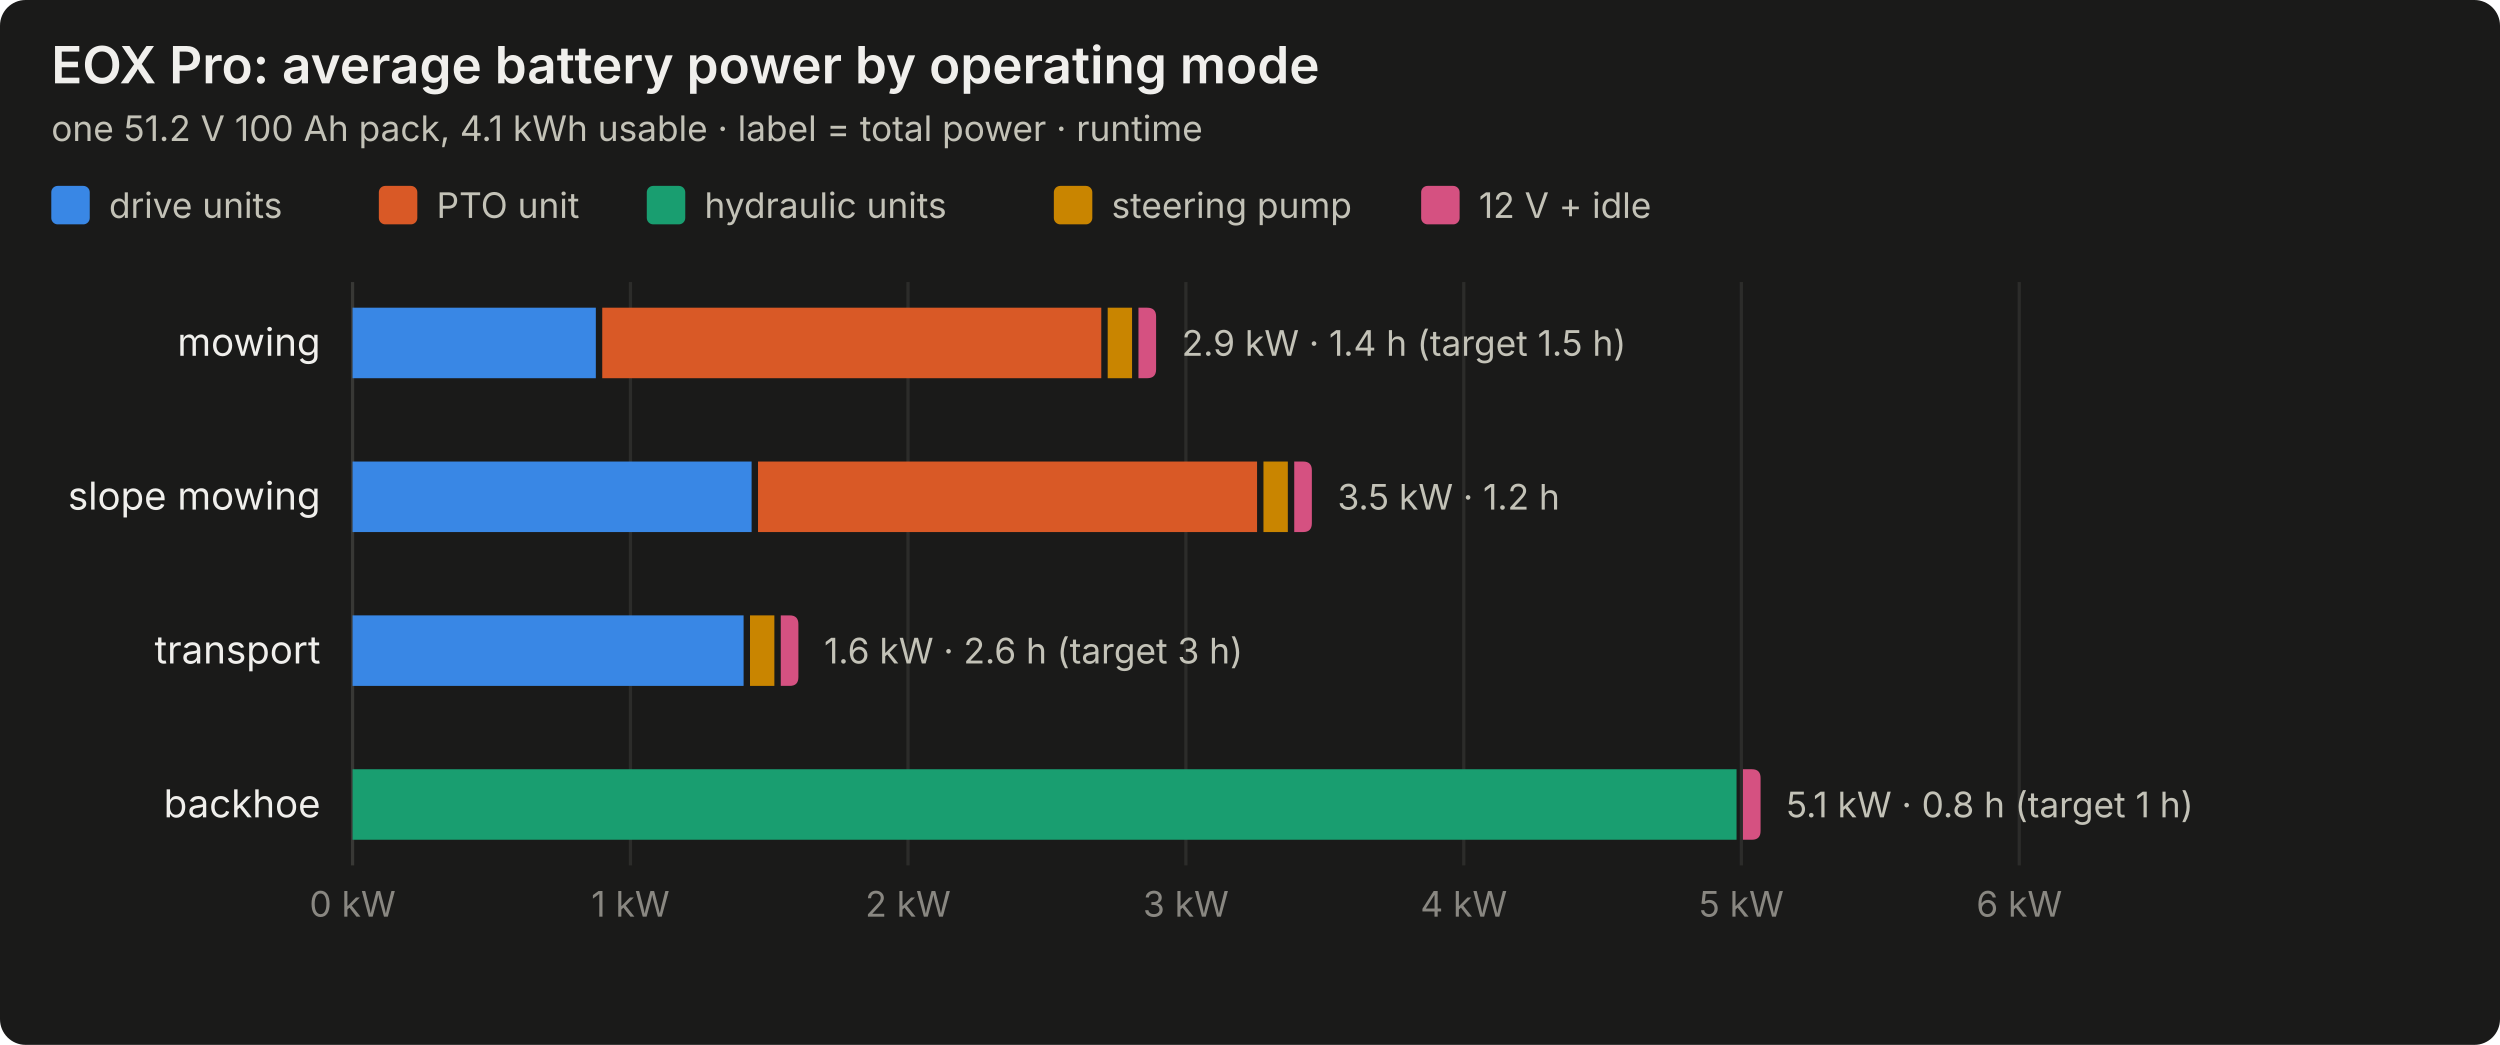
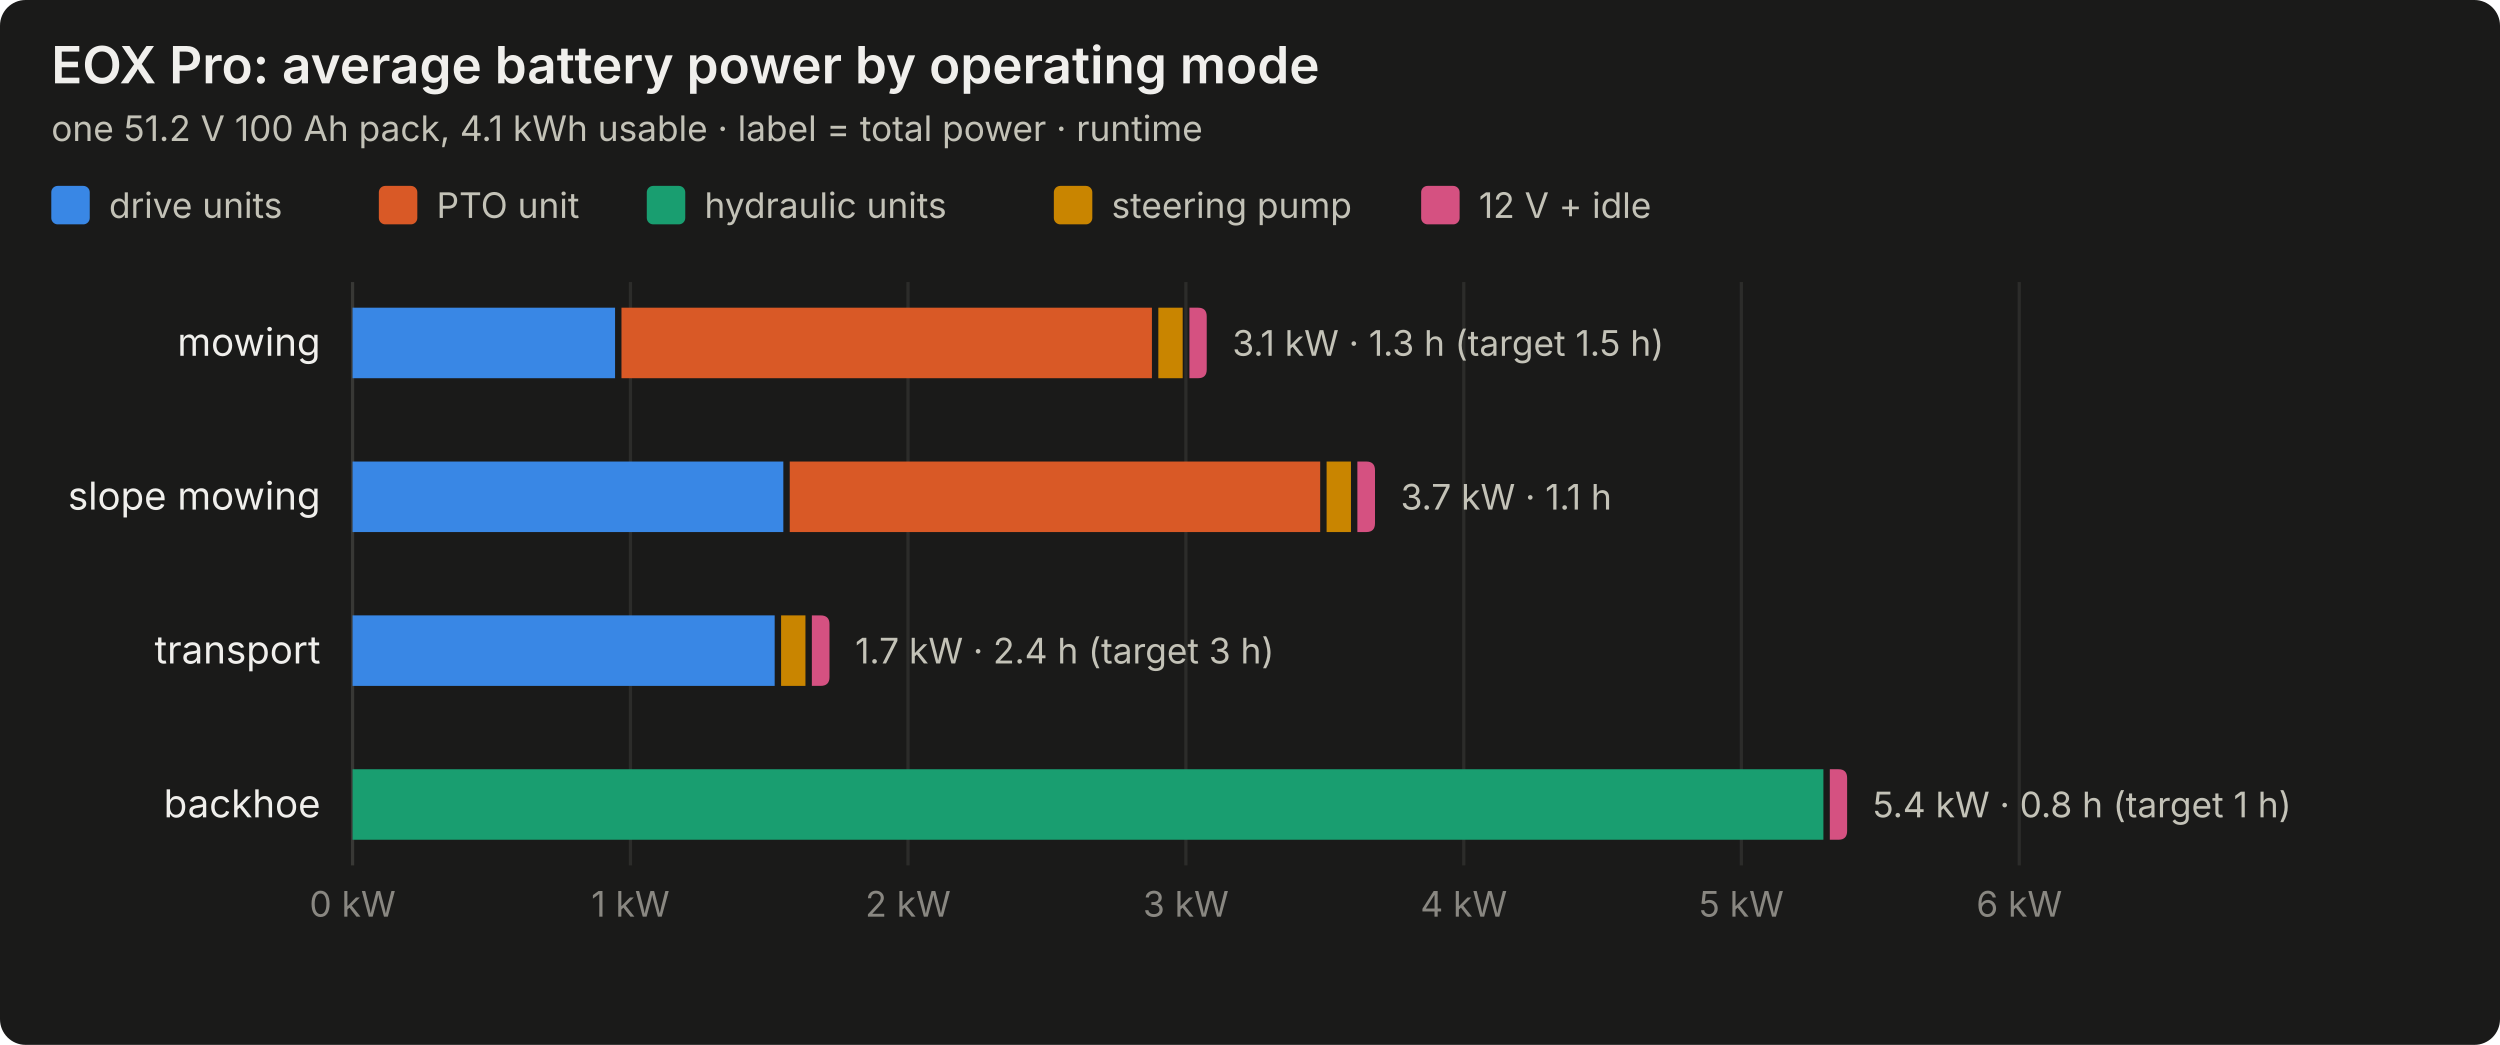
<svg xmlns="http://www.w3.org/2000/svg" viewBox="0 0 780 326" width="780" height="326" role="img" aria-labelledby="t d" font-family="system-ui, -apple-system, &quot;Segoe UI&quot;, sans-serif">
  <rect width="100%" height="100%" rx="8" fill="#1a1a19" />
  <text x="16.0" y="26.0" font-size="16" font-weight="600" fill="#f0efec" text-anchor="start">EOX Pro: average battery power by operating mode</text>
  <text x="16.0" y="44.0" font-size="11" font-weight="400" fill="#c3c2b7" text-anchor="start">one 51.2 V 100 Ah pack, 4.1 kWh usable · label = total power · runtime</text>
  <rect x="16" y="58" width="12" height="12" rx="2" fill="#3987e5" />
  <text x="34.0" y="68.0" font-size="11" font-weight="400" fill="#c3c2b7" text-anchor="start">drive units</text>
  <rect x="118.2" y="58" width="12" height="12" rx="2" fill="#d95926" />
  <text x="136.2" y="68.0" font-size="11" font-weight="400" fill="#c3c2b7" text-anchor="start">PTO unit</text>
  <rect x="201.8" y="58" width="12" height="12" rx="2" fill="#199e70" />
  <text x="219.8" y="68.0" font-size="11" font-weight="400" fill="#c3c2b7" text-anchor="start">hydraulic units</text>
  <rect x="328.8" y="58" width="12" height="12" rx="2" fill="#c98500" />
  <text x="346.8" y="68.0" font-size="11" font-weight="400" fill="#c3c2b7" text-anchor="start">steering pump</text>
  <rect x="443.4" y="58" width="12" height="12" rx="2" fill="#d55181" />
  <text x="461.4" y="68.0" font-size="11" font-weight="400" fill="#c3c2b7" text-anchor="start">12 V + idle</text>
  <line x1="110.0" y1="88.0" x2="110.0" y2="270.0" stroke="#383835" stroke-width="1" stroke-linecap="butt" />
  <text x="110.0" y="286.0" font-size="11" font-weight="400" fill="#898781" text-anchor="middle">0 kW</text>
  <line x1="196.7" y1="88.0" x2="196.7" y2="270.0" stroke="#2c2c2a" stroke-width="1" stroke-linecap="butt" />
  <text x="196.7" y="286.0" font-size="11" font-weight="400" fill="#898781" text-anchor="middle">1 kW</text>
  <line x1="283.3" y1="88.0" x2="283.3" y2="270.0" stroke="#2c2c2a" stroke-width="1" stroke-linecap="butt" />
  <text x="283.3" y="286.0" font-size="11" font-weight="400" fill="#898781" text-anchor="middle">2 kW</text>
  <line x1="370.0" y1="88.0" x2="370.0" y2="270.0" stroke="#2c2c2a" stroke-width="1" stroke-linecap="butt" />
  <text x="370.0" y="286.0" font-size="11" font-weight="400" fill="#898781" text-anchor="middle">3 kW</text>
  <line x1="456.7" y1="88.0" x2="456.7" y2="270.0" stroke="#2c2c2a" stroke-width="1" stroke-linecap="butt" />
  <text x="456.7" y="286.0" font-size="11" font-weight="400" fill="#898781" text-anchor="middle">4 kW</text>
  <line x1="543.3" y1="88.0" x2="543.3" y2="270.0" stroke="#2c2c2a" stroke-width="1" stroke-linecap="butt" />
  <text x="543.3" y="286.0" font-size="11" font-weight="400" fill="#898781" text-anchor="middle">5 kW</text>
  <line x1="630.0" y1="88.0" x2="630.0" y2="270.0" stroke="#2c2c2a" stroke-width="1" stroke-linecap="butt" />
  <text x="630.0" y="286.0" font-size="11" font-weight="400" fill="#898781" text-anchor="middle">6 kW</text>
  <text x="100.0" y="111.0" font-size="12" font-weight="400" fill="#f0efec" text-anchor="end">mowing</text>
-   <rect x="110.0" y="96" width="75.9" height="22" fill="#3987e5" />
-   <rect x="187.9" y="96" width="155.7" height="22" fill="#d95926" />
-   <rect x="345.6" y="96" width="7.6" height="22" fill="#c98500" />
-   <path d="M355.2,96 H357.9 Q360.7,96 360.7,98.736 V115.264 Q360.7,118 357.9,118 H355.2 Z" fill="#d55181" />
-   <text x="368.7" y="111.0" font-size="11" font-weight="400" fill="#c3c2b7" text-anchor="start">2.9 kW · 1.4 h  (target 1.5 h)</text>
+   <rect x="110.0" y="96" width="81.9" height="22" fill="#3987e5" />
+   <rect x="193.9" y="96" width="165.5" height="22" fill="#d95926" />
+   <rect x="361.4" y="96" width="7.6" height="22" fill="#c98500" />
+   <path d="M371.1,96 H373.8 Q376.5,96 376.5,98.736 V115.264 Q376.5,118 373.8,118 H371.1 Z" fill="#d55181" />
+   <text x="384.5" y="111.0" font-size="11" font-weight="400" fill="#c3c2b7" text-anchor="start">3.1 kW · 1.3 h  (target 1.5 h)</text>
  <text x="100.0" y="159.0" font-size="12" font-weight="400" fill="#f0efec" text-anchor="end">slope mowing</text>
-   <rect x="110.0" y="144" width="124.5" height="22" fill="#3987e5" />
-   <rect x="236.5" y="144" width="155.7" height="22" fill="#d95926" />
-   <rect x="394.2" y="144" width="7.6" height="22" fill="#c98500" />
-   <path d="M403.8,144 H406.6 Q409.3,144 409.3,146.736 V163.264 Q409.3,166 406.6,166 H403.8 Z" fill="#d55181" />
-   <text x="417.3" y="159.0" font-size="11" font-weight="400" fill="#c3c2b7" text-anchor="start">3.5 kW · 1.2 h</text>
+   <rect x="110.0" y="144" width="134.4" height="22" fill="#3987e5" />
+   <rect x="246.4" y="144" width="165.5" height="22" fill="#d95926" />
+   <rect x="413.9" y="144" width="7.6" height="22" fill="#c98500" />
+   <path d="M423.5,144 H426.3 Q429.0,144 429.0,146.736 V163.264 Q429.0,166 426.3,166 H423.5 Z" fill="#d55181" />
+   <text x="437.0" y="159.0" font-size="11" font-weight="400" fill="#c3c2b7" text-anchor="start">3.7 kW · 1.1 h</text>
  <text x="100.0" y="207.0" font-size="12" font-weight="400" fill="#f0efec" text-anchor="end">transport</text>
-   <rect x="110.0" y="192" width="122.0" height="22" fill="#3987e5" />
-   <rect x="234.0" y="192" width="7.6" height="22" fill="#c98500" />
-   <path d="M243.6,192 H246.4 Q249.1,192 249.1,194.736 V211.264 Q249.1,214 246.4,214 H243.6 Z" fill="#d55181" />
-   <text x="257.1" y="207.0" font-size="11" font-weight="400" fill="#c3c2b7" text-anchor="start">1.6 kW · 2.6 h  (target 3 h)</text>
+   <rect x="110.0" y="192" width="131.7" height="22" fill="#3987e5" />
+   <rect x="243.7" y="192" width="7.6" height="22" fill="#c98500" />
+   <path d="M253.3,192 H256.0 Q258.8,192 258.8,194.736 V211.264 Q258.8,214 256.0,214 H253.3 Z" fill="#d55181" />
+   <text x="266.8" y="207.0" font-size="11" font-weight="400" fill="#c3c2b7" text-anchor="start">1.7 kW · 2.4 h  (target 3 h)</text>
  <text x="100.0" y="255.0" font-size="12" font-weight="400" fill="#f0efec" text-anchor="end">backhoe</text>
-   <rect x="110.0" y="240" width="431.8" height="22" fill="#199e70" />
-   <path d="M543.8,240 H546.6 Q549.3,240 549.3,242.736 V259.264 Q549.3,262 546.6,262 H543.8 Z" fill="#d55181" />
-   <text x="557.3" y="255.0" font-size="11" font-weight="400" fill="#c3c2b7" text-anchor="start">5.1 kW · 0.8 h  (target 1 h)</text>
+   <rect x="110.0" y="240" width="458.9" height="22" fill="#199e70" />
+   <path d="M570.9,240 H573.6 Q576.3,240 576.3,242.736 V259.264 Q576.3,262 573.6,262 H570.9 Z" fill="#d55181" />
+   <text x="584.3" y="255.0" font-size="11" font-weight="400" fill="#c3c2b7" text-anchor="start">5.4 kW · 0.8 h  (target 1 h)</text>
</svg>
